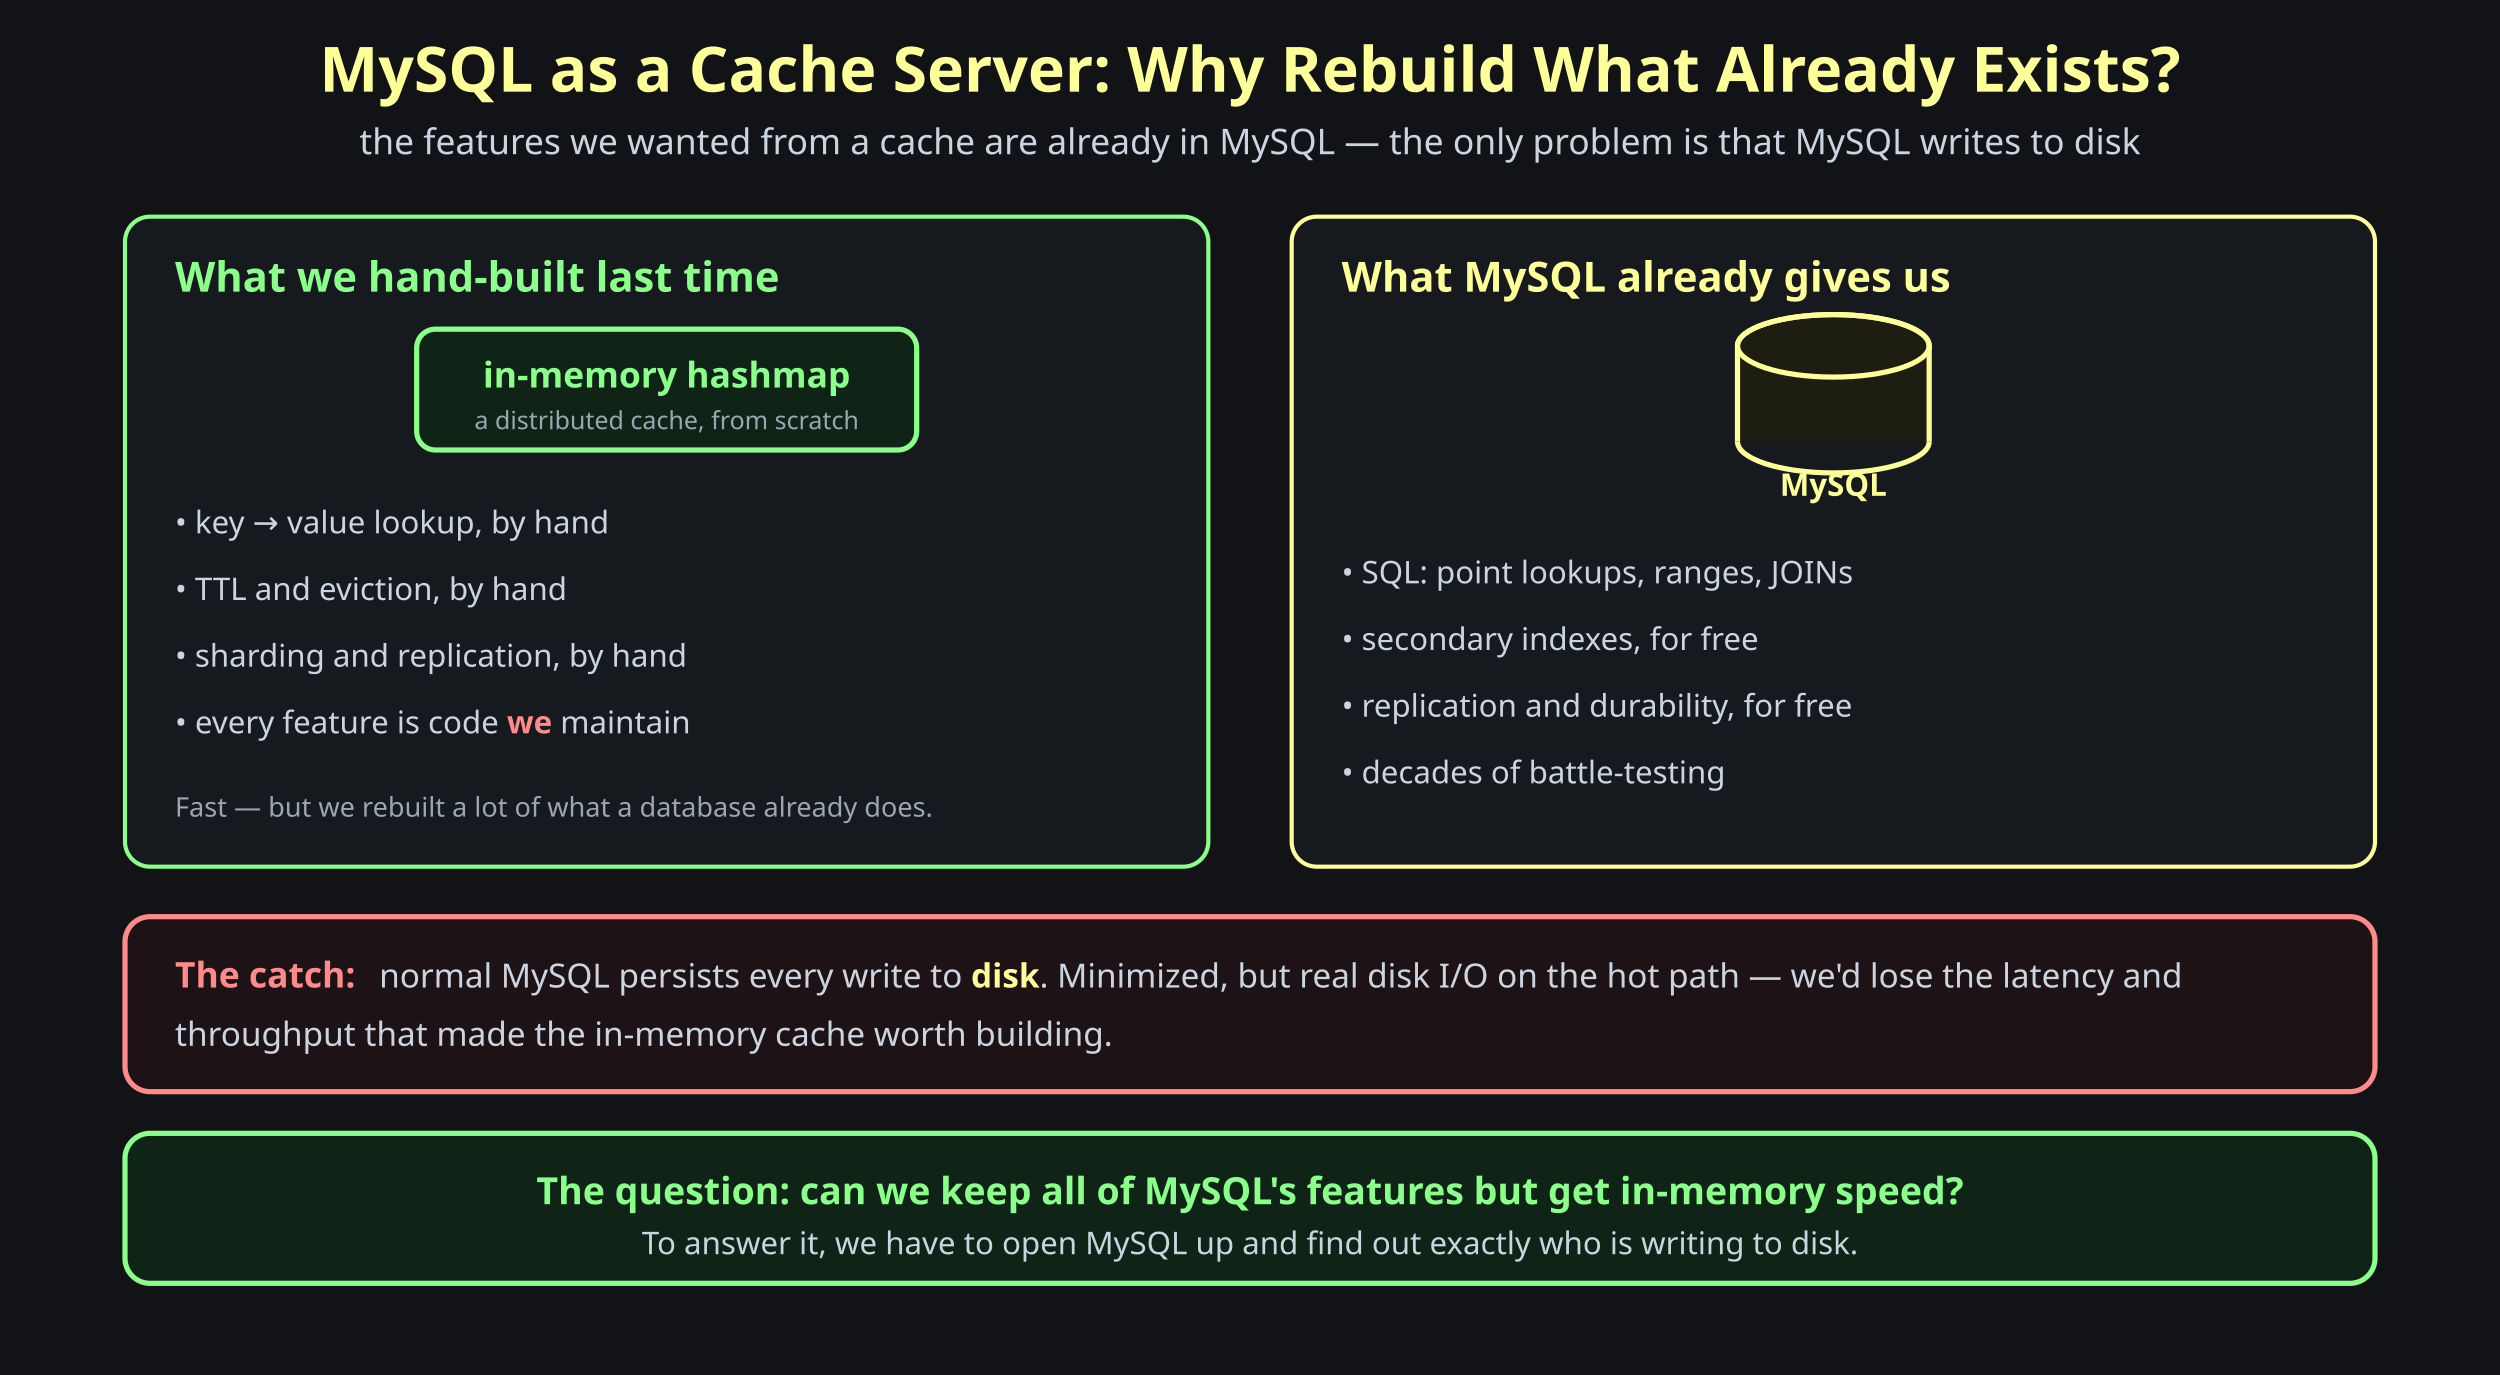
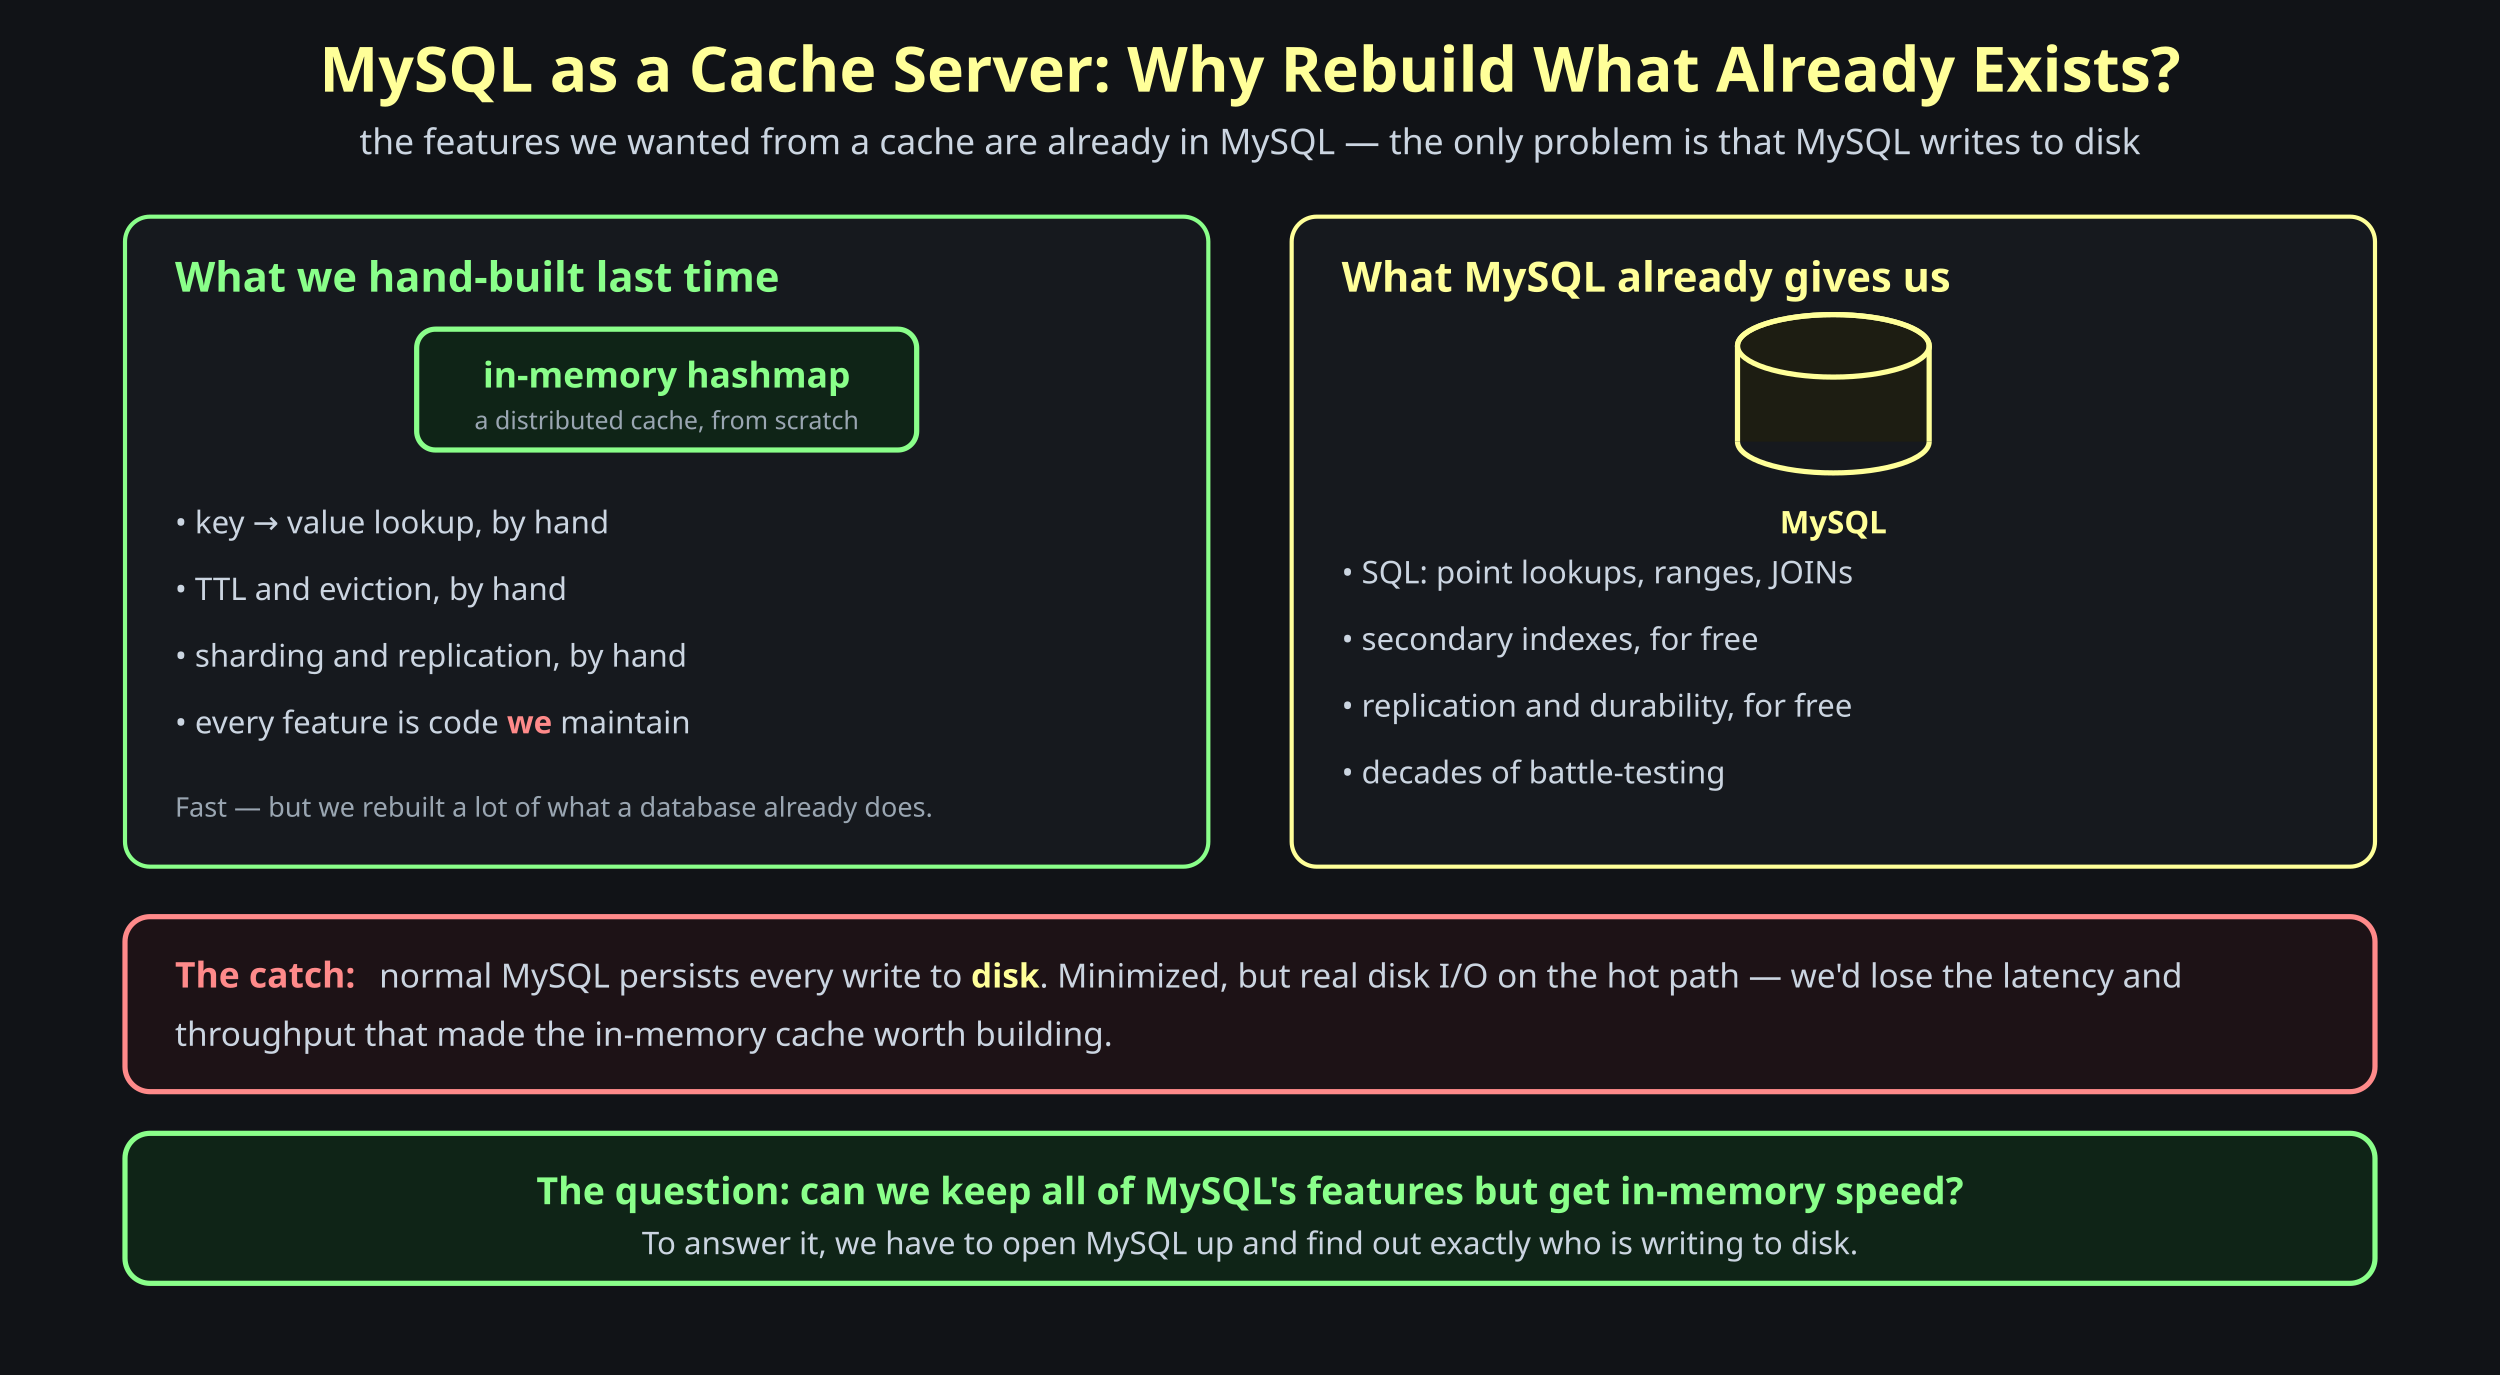
<svg xmlns="http://www.w3.org/2000/svg" width="1200" height="660" viewBox="0 0 1200 660" preserveAspectRatio="xMidYMid meet">
  <rect x="0" y="0" width="1200" height="660" fill="#111317" />
  <text x="600" y="44" text-anchor="middle" fill="#ffff99" font-family="sans-serif" font-size="30" font-weight="bold">MySQL as a Cache Server: Why Rebuild What Already Exists?</text>
  <text x="600" y="74" text-anchor="middle" fill="#cbd5e1" font-family="sans-serif" font-size="17">the features we wanted from a cache are already in MySQL — the only problem is that MySQL writes to disk</text>
  <rect x="60" y="104" width="520" height="312" rx="12" fill="#16191e" stroke="#8aff8a" stroke-width="2" />
  <text x="84" y="140" fill="#8aff8a" font-family="sans-serif" font-size="20" font-weight="bold">What we hand-built last time</text>
  <rect x="200" y="158" width="240" height="58" rx="9" fill="#0f2417" stroke="#8aff8a" stroke-width="2.5" />
  <text x="320" y="186" text-anchor="middle" fill="#8aff8a" font-family="sans-serif" font-size="17" font-weight="bold">in-memory hashmap</text>
  <text x="320" y="206" text-anchor="middle" fill="#9aa6b2" font-family="sans-serif" font-size="12">a distributed cache, from scratch</text>
  <g font-family="sans-serif" font-size="15" fill="#cbd5e1">
    <text x="84" y="256">• key → value lookup, by hand</text>
    <text x="84" y="288">• TTL and eviction, by hand</text>
    <text x="84" y="320">• sharding and replication, by hand</text>
    <text x="84" y="352">• every feature is code <tspan fill="#ff8a8a" font-weight="bold">we</tspan> maintain</text>
  </g>
  <text x="84" y="392" fill="#9aa6b2" font-family="sans-serif" font-size="13">Fast — but we rebuilt a lot of what a database already does.</text>
  <rect x="620" y="104" width="520" height="312" rx="12" fill="#16191e" stroke="#ffff99" stroke-width="2" />
  <text x="644" y="140" fill="#ffff99" font-family="sans-serif" font-size="20" font-weight="bold">What MySQL already gives us</text>
  <g stroke="#ffff99" stroke-width="2.5" fill="#1d1d12">
    <ellipse cx="880" cy="166" rx="46" ry="15" />
    <rect x="834" y="166" width="92" height="46" fill="#1d1d12" stroke="none" />
    <path d="M834,166 L834,212" fill="none" />
    <path d="M926,166 L926,212" fill="none" />
    <path d="M834,212 A46,15 0 0 0 926,212" fill="none" />
    <ellipse cx="880" cy="166" rx="46" ry="15" fill="none" />
  </g>
-   <text x="880" y="238" text-anchor="middle" fill="#ffff99" font-family="sans-serif" font-size="15" font-weight="bold">MySQL</text>
+   <text x="880" y="256" text-anchor="middle" fill="#ffff99" font-family="sans-serif" font-size="15" font-weight="bold">MySQL</text>
  <g font-family="sans-serif" font-size="15" fill="#cbd5e1">
    <text x="644" y="280">• SQL: point lookups, ranges, JOINs</text>
    <text x="644" y="312">• secondary indexes, for free</text>
    <text x="644" y="344">• replication and durability, for free</text>
    <text x="644" y="376">• decades of battle-testing</text>
  </g>
  <rect x="60" y="440" width="1080" height="84" rx="12" fill="#1d1216" stroke="#ff8a8a" stroke-width="2.5" />
  <text x="84" y="474" fill="#ff8a8a" font-family="sans-serif" font-size="17" font-weight="bold">The catch:</text>
  <text x="182" y="474" fill="#cbd5e1" font-family="sans-serif" font-size="16">normal MySQL persists every write to <tspan fill="#ffff99" font-weight="bold">disk</tspan>. Minimized, but real disk I/O on the hot path — we'd lose the latency and</text>
  <text x="84" y="502" fill="#cbd5e1" font-family="sans-serif" font-size="16">throughput that made the in-memory cache worth building.</text>
  <rect x="60" y="544" width="1080" height="72" rx="12" fill="#0f2417" stroke="#8aff8a" stroke-width="2.5" />
  <text x="600" y="578" text-anchor="middle" fill="#8aff8a" font-family="sans-serif" font-size="18" font-weight="bold">The question: can we keep all of MySQL's features but get in-memory speed?</text>
  <text x="600" y="602" text-anchor="middle" fill="#cbd5e1" font-family="sans-serif" font-size="15">To answer it, we have to open MySQL up and find out exactly who is writing to disk.</text>
</svg>
